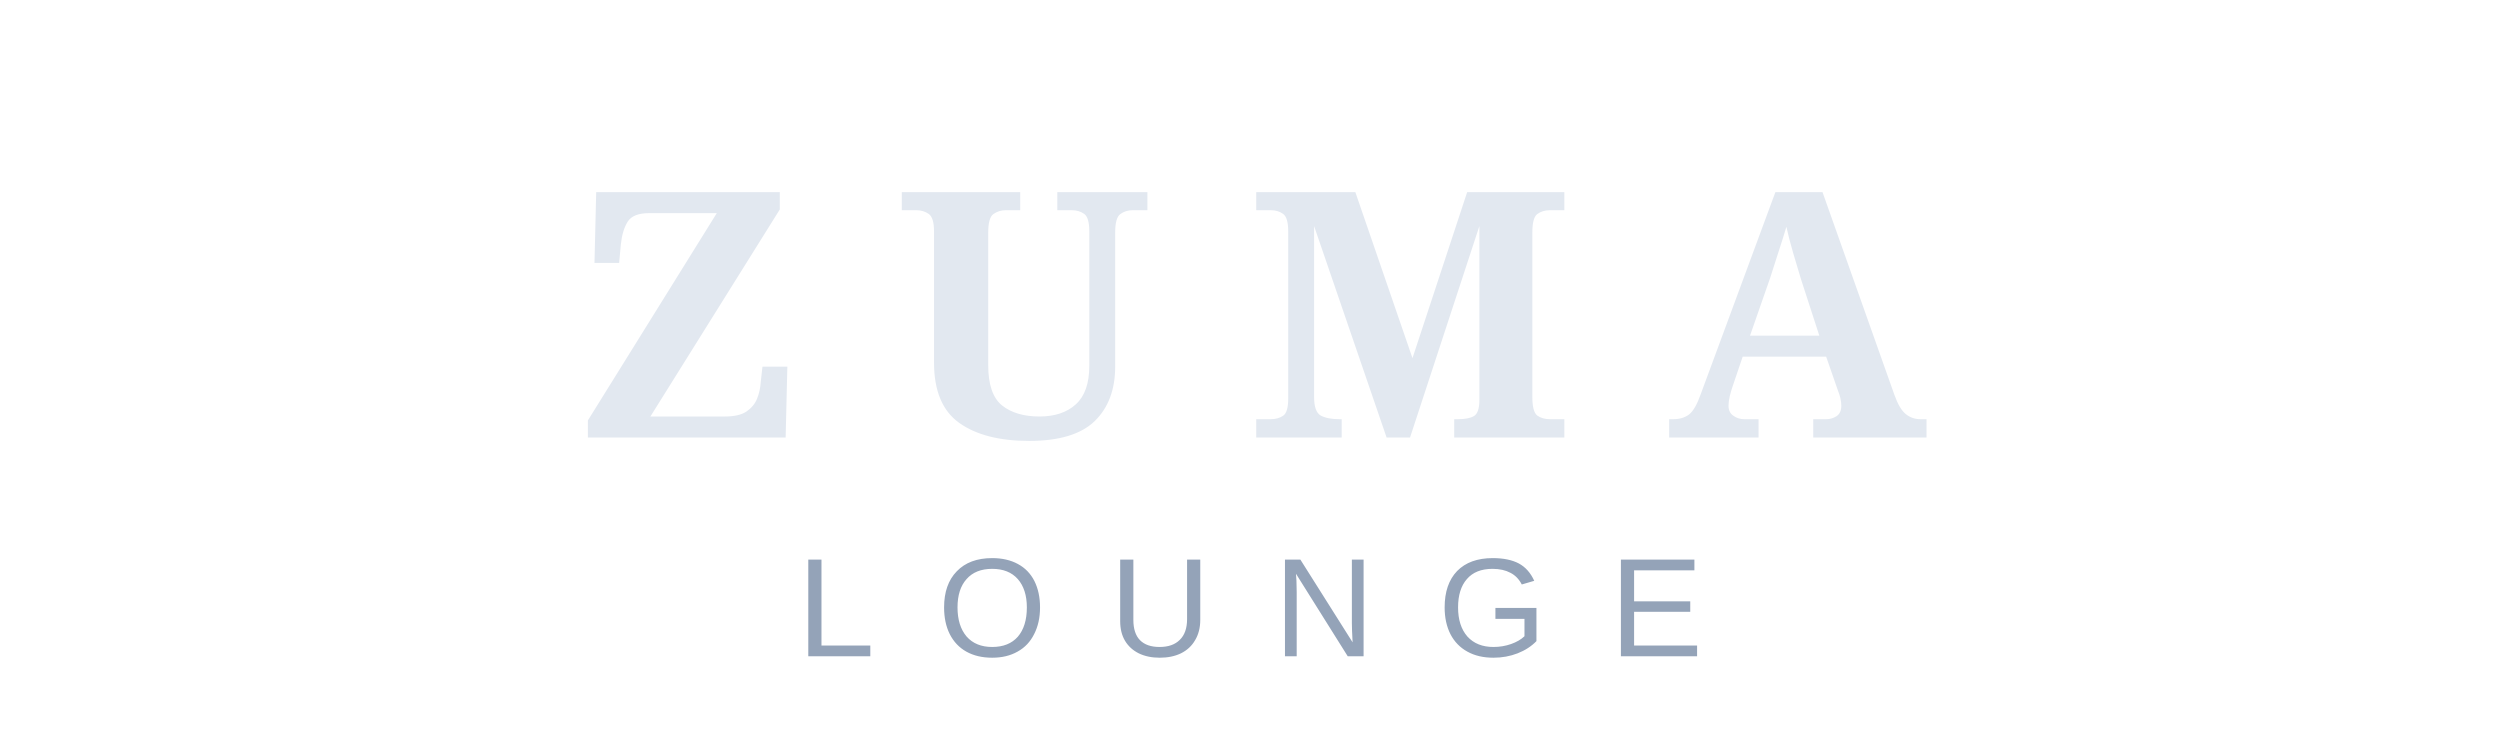
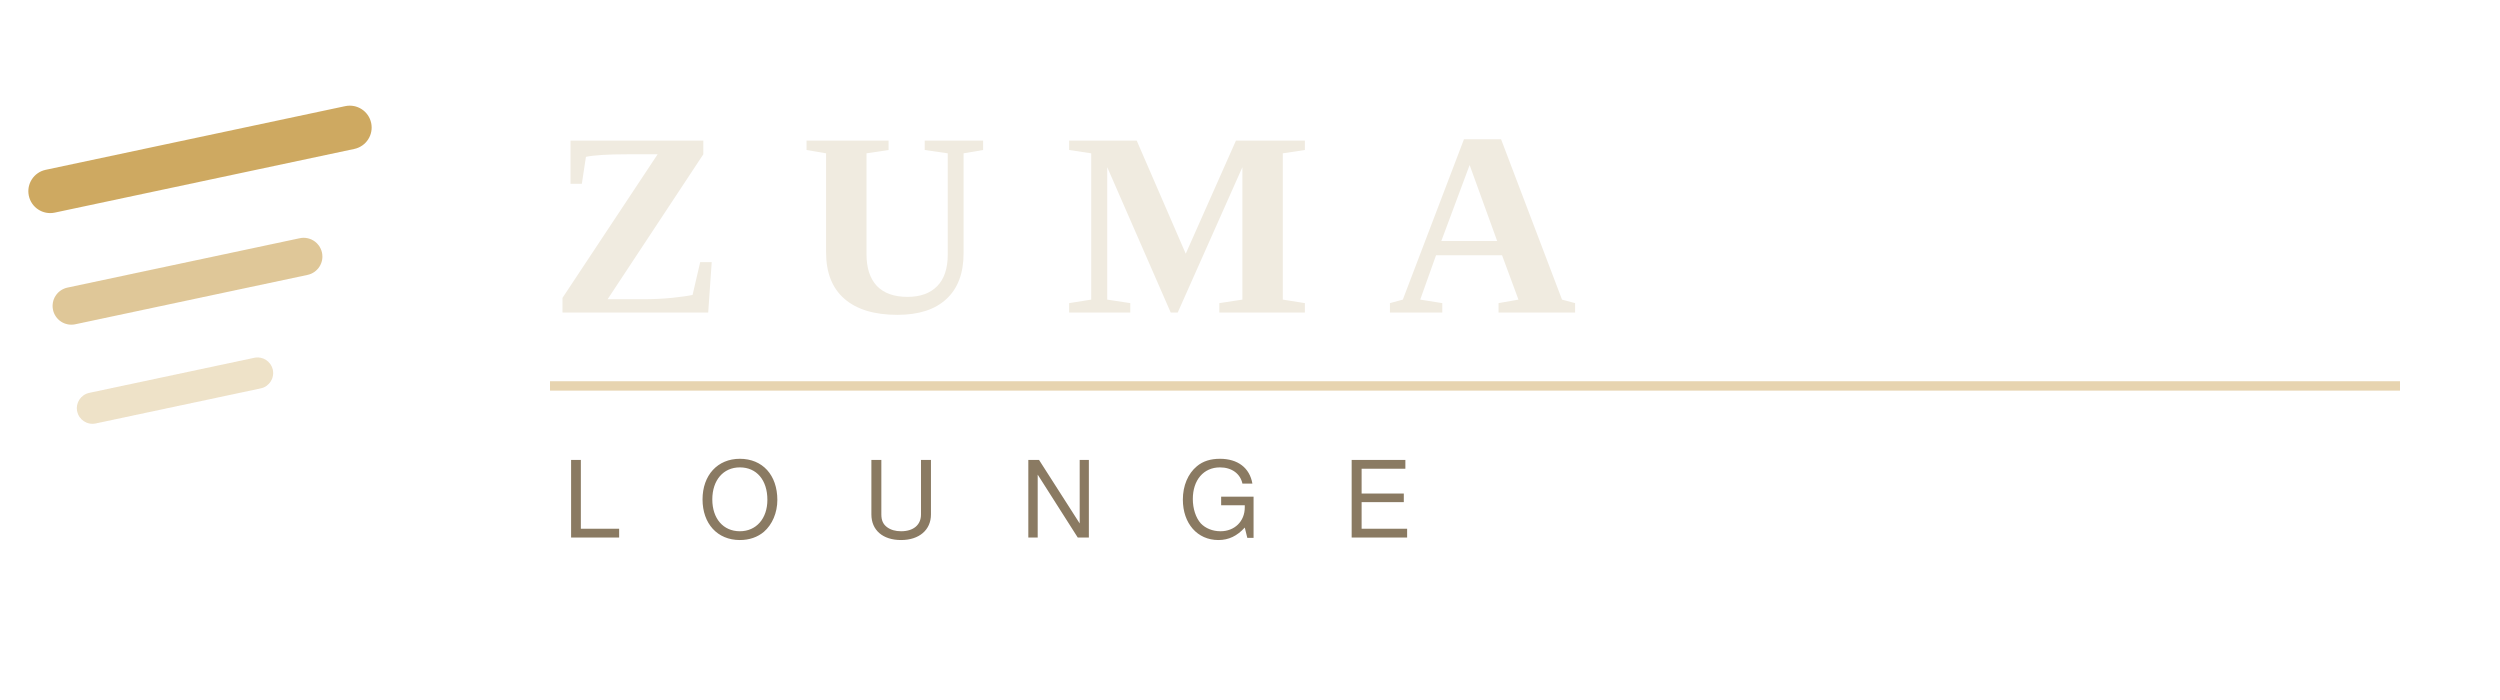
- <svg xmlns="http://www.w3.org/2000/svg" viewBox="0 0 160 48" width="160" height="48">
-   <text x="80" y="28" font-family="Georgia, serif" font-size="22" font-weight="700" fill="#E2E8F0" text-anchor="middle" letter-spacing="6">ZUMA</text>
-   <text x="80" y="42" font-family="Arial, sans-serif" font-size="9" font-weight="400" fill="#94A3B8" text-anchor="middle" letter-spacing="4">LOUNGE</text>
+ <svg xmlns="http://www.w3.org/2000/svg" viewBox="0 0 200 56" width="200" height="56">
+   <g opacity="0.9">
+     <rect x="2" y="11" width="28" height="3.5" rx="1.75" fill="#C9A050" transform="rotate(-12 16 12.75)" />
+     <rect x="4" y="21" width="22" height="3" rx="1.5" fill="#C9A050" opacity="0.65" transform="rotate(-12 15 22.5)" />
+     <rect x="6" y="30" width="16" height="2.5" rx="1.25" fill="#C9A050" opacity="0.35" transform="rotate(-12 14 31.25)" />
+   </g>
+   <text x="44" y="25" font-family="Georgia,'Times New Roman',serif" font-size="21" font-weight="700" fill="#F0EBE0" letter-spacing="6">ZUMA</text>
+   <rect x="44" y="30.5" width="148" height="0.75" fill="#C9A050" opacity="0.45" />
+   <text x="45" y="43" font-family="'Helvetica Neue',Helvetica,Arial,sans-serif" font-size="8.5" font-weight="400" fill="#8A7A62" letter-spacing="6.5">LOUNGE</text>
</svg>
